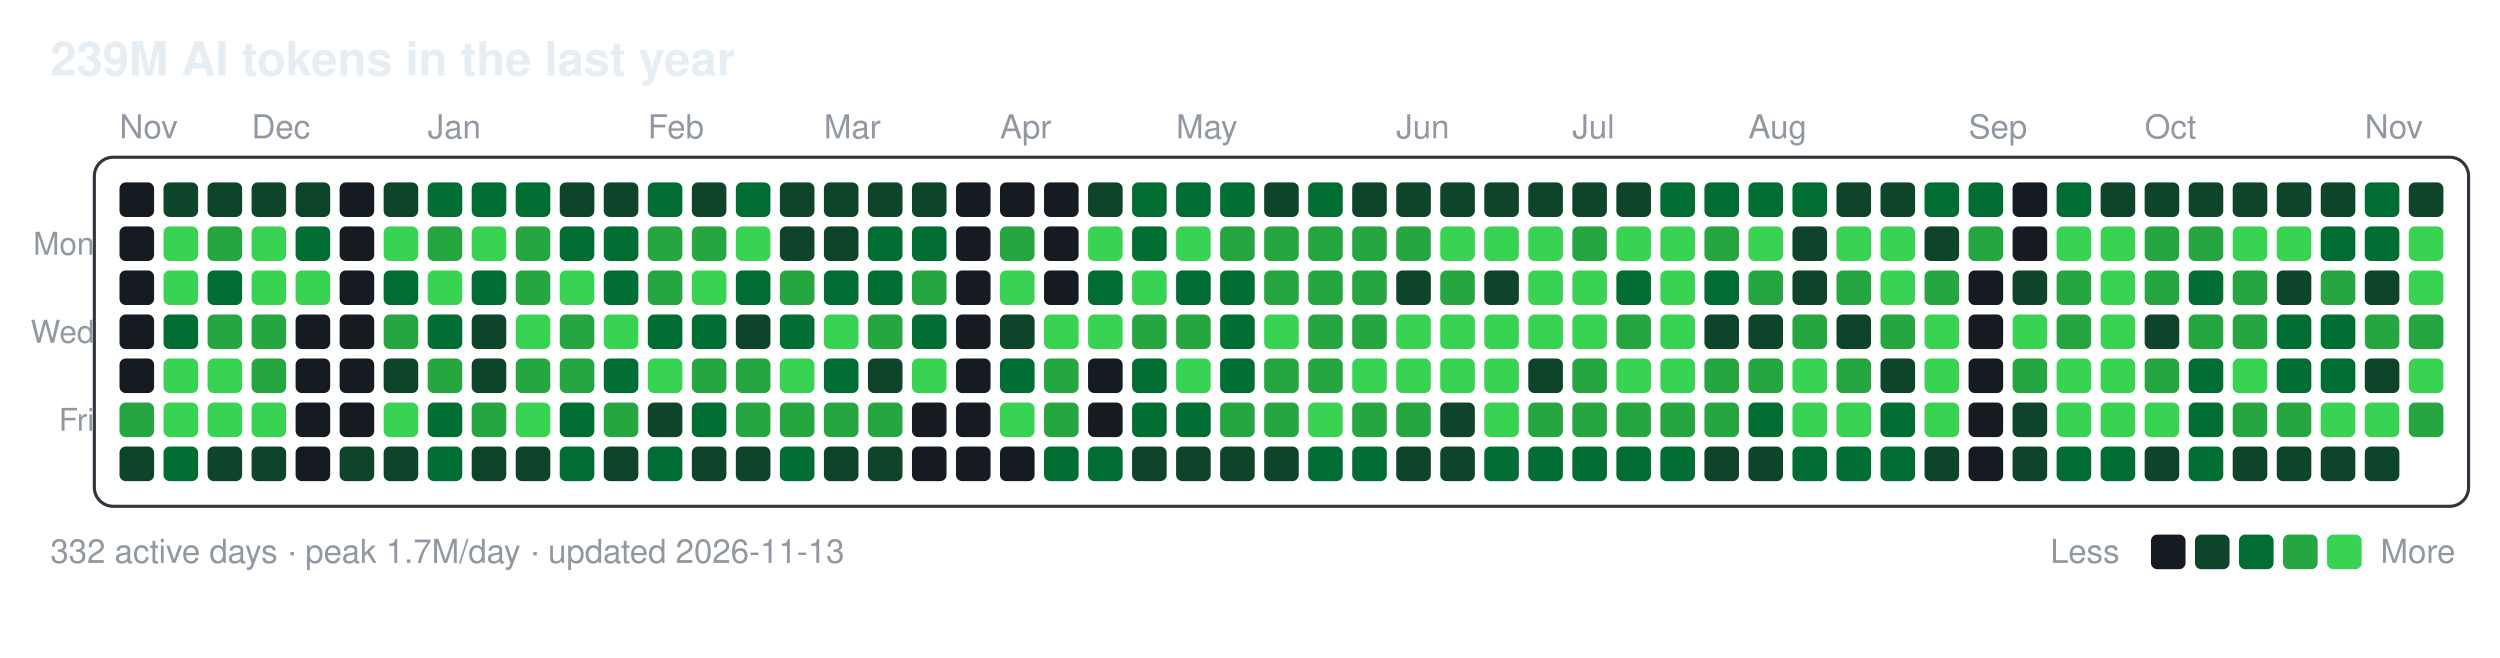
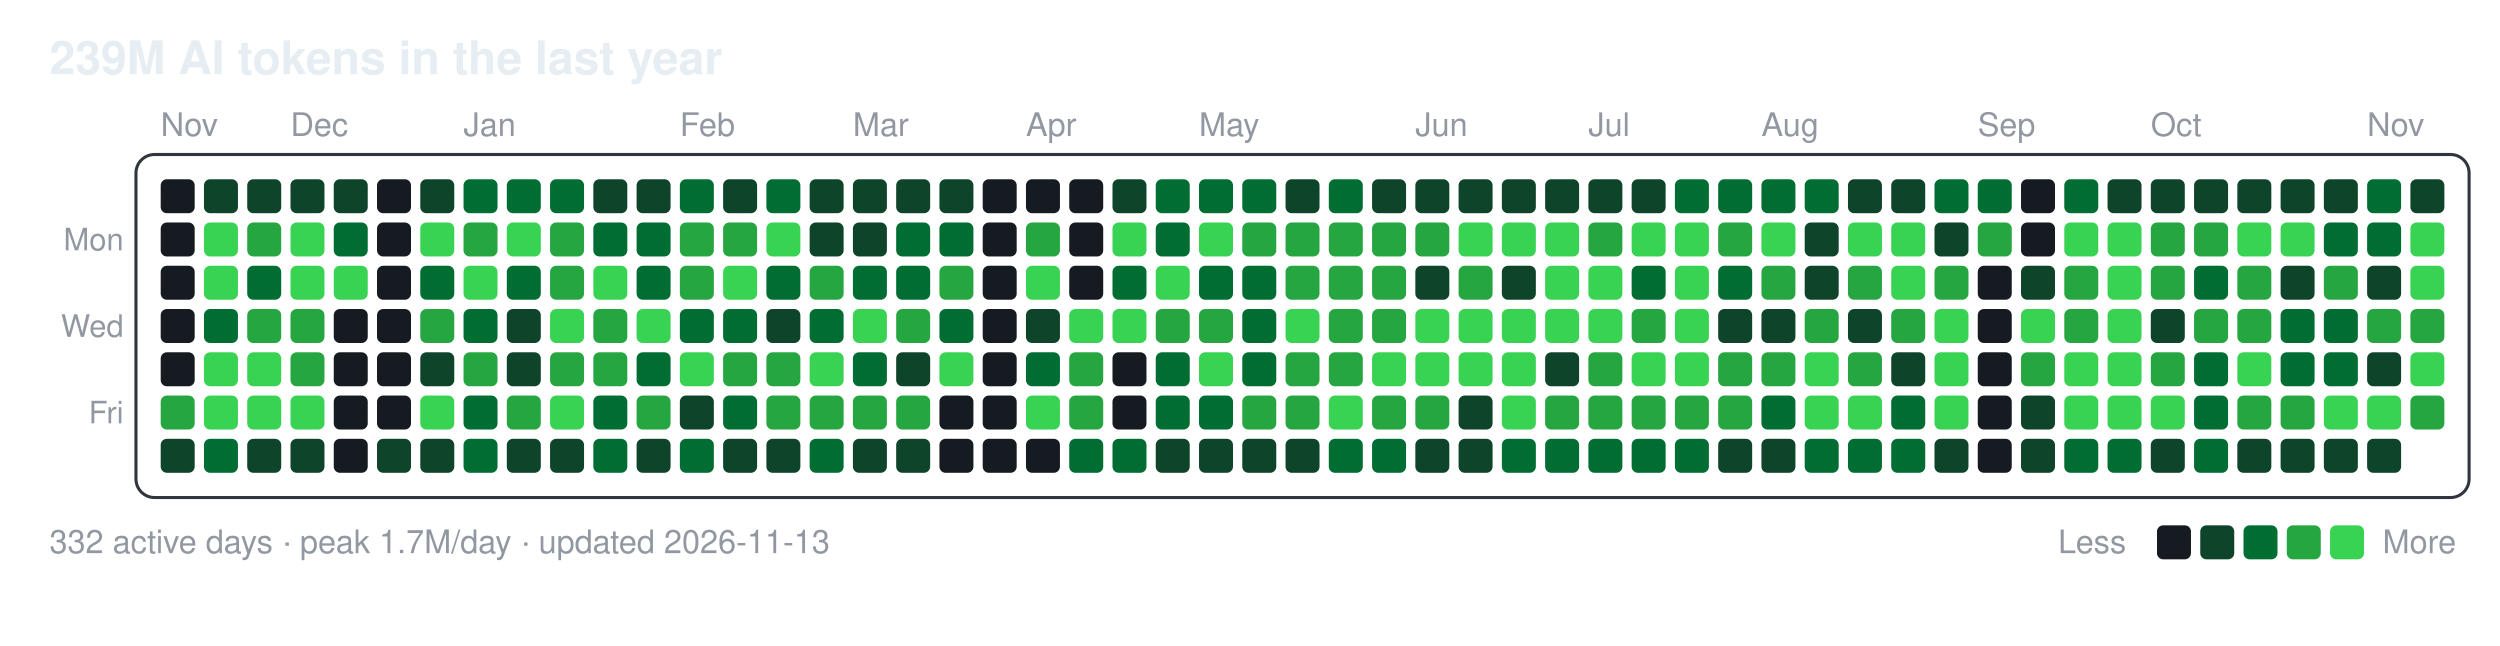
- <svg xmlns="http://www.w3.org/2000/svg" width="795" height="209" viewBox="0 0 795 209" role="img" aria-label="239M AI tokens in the last year">
-   <rect x="30" y="50" width="755" height="111" rx="6" fill="none" stroke="#30363d" />
+ <svg xmlns="http://www.w3.org/2000/svg" width="809" height="209" viewBox="0 0 809 209" role="img" aria-label="239M AI tokens in the last year">
+   <rect x="44" y="50" width="755" height="111" rx="6" fill="none" stroke="#30363d" />
  <text x="16" y="24" font-family="-apple-system,BlinkMacSystemFont,'Segoe UI',Helvetica,Arial,sans-serif" font-size="15" font-weight="600" fill="#e6edf3">239M AI tokens in the last year</text>
-   <text x="38" y="44" font-family="-apple-system,BlinkMacSystemFont,'Segoe UI',Helvetica,Arial,sans-serif" font-size="10.5" fill="#9198a1">Nov</text>
-   <text x="80" y="44" font-family="-apple-system,BlinkMacSystemFont,'Segoe UI',Helvetica,Arial,sans-serif" font-size="10.5" fill="#9198a1">Dec</text>
-   <text x="136" y="44" font-family="-apple-system,BlinkMacSystemFont,'Segoe UI',Helvetica,Arial,sans-serif" font-size="10.5" fill="#9198a1">Jan</text>
-   <text x="206" y="44" font-family="-apple-system,BlinkMacSystemFont,'Segoe UI',Helvetica,Arial,sans-serif" font-size="10.5" fill="#9198a1">Feb</text>
-   <text x="262" y="44" font-family="-apple-system,BlinkMacSystemFont,'Segoe UI',Helvetica,Arial,sans-serif" font-size="10.5" fill="#9198a1">Mar</text>
-   <text x="318" y="44" font-family="-apple-system,BlinkMacSystemFont,'Segoe UI',Helvetica,Arial,sans-serif" font-size="10.5" fill="#9198a1">Apr</text>
-   <text x="374" y="44" font-family="-apple-system,BlinkMacSystemFont,'Segoe UI',Helvetica,Arial,sans-serif" font-size="10.5" fill="#9198a1">May</text>
-   <text x="444" y="44" font-family="-apple-system,BlinkMacSystemFont,'Segoe UI',Helvetica,Arial,sans-serif" font-size="10.5" fill="#9198a1">Jun</text>
-   <text x="500" y="44" font-family="-apple-system,BlinkMacSystemFont,'Segoe UI',Helvetica,Arial,sans-serif" font-size="10.5" fill="#9198a1">Jul</text>
-   <text x="556" y="44" font-family="-apple-system,BlinkMacSystemFont,'Segoe UI',Helvetica,Arial,sans-serif" font-size="10.5" fill="#9198a1">Aug</text>
-   <text x="626" y="44" font-family="-apple-system,BlinkMacSystemFont,'Segoe UI',Helvetica,Arial,sans-serif" font-size="10.5" fill="#9198a1">Sep</text>
-   <text x="682" y="44" font-family="-apple-system,BlinkMacSystemFont,'Segoe UI',Helvetica,Arial,sans-serif" font-size="10.5" fill="#9198a1">Oct</text>
-   <text x="752" y="44" font-family="-apple-system,BlinkMacSystemFont,'Segoe UI',Helvetica,Arial,sans-serif" font-size="10.5" fill="#9198a1">Nov</text>
-   <text x="30" y="81" text-anchor="end" font-family="-apple-system,BlinkMacSystemFont,'Segoe UI',Helvetica,Arial,sans-serif" font-size="10" fill="#9198a1">Mon</text>
-   <text x="30" y="109" text-anchor="end" font-family="-apple-system,BlinkMacSystemFont,'Segoe UI',Helvetica,Arial,sans-serif" font-size="10" fill="#9198a1">Wed</text>
-   <text x="30" y="137" text-anchor="end" font-family="-apple-system,BlinkMacSystemFont,'Segoe UI',Helvetica,Arial,sans-serif" font-size="10" fill="#9198a1">Fri</text>
-   <rect x="38" y="58" width="11" height="11" rx="2" fill="#161b22" />
-   <rect x="38" y="72" width="11" height="11" rx="2" fill="#161b22" />
-   <rect x="38" y="86" width="11" height="11" rx="2" fill="#161b22" />
-   <rect x="38" y="100" width="11" height="11" rx="2" fill="#161b22" />
-   <rect x="38" y="114" width="11" height="11" rx="2" fill="#161b22" />
-   <rect x="38" y="128" width="11" height="11" rx="2" fill="#26a641" />
-   <rect x="38" y="142" width="11" height="11" rx="2" fill="#0e4429" />
-   <rect x="52" y="58" width="11" height="11" rx="2" fill="#0e4429" />
-   <rect x="52" y="72" width="11" height="11" rx="2" fill="#39d353" />
-   <rect x="52" y="86" width="11" height="11" rx="2" fill="#39d353" />
-   <rect x="52" y="100" width="11" height="11" rx="2" fill="#006d32" />
-   <rect x="52" y="114" width="11" height="11" rx="2" fill="#39d353" />
-   <rect x="52" y="128" width="11" height="11" rx="2" fill="#39d353" />
-   <rect x="52" y="142" width="11" height="11" rx="2" fill="#006d32" />
+   <text x="52" y="44" font-family="-apple-system,BlinkMacSystemFont,'Segoe UI',Helvetica,Arial,sans-serif" font-size="10.5" fill="#9198a1">Nov</text>
+   <text x="94" y="44" font-family="-apple-system,BlinkMacSystemFont,'Segoe UI',Helvetica,Arial,sans-serif" font-size="10.5" fill="#9198a1">Dec</text>
+   <text x="150" y="44" font-family="-apple-system,BlinkMacSystemFont,'Segoe UI',Helvetica,Arial,sans-serif" font-size="10.5" fill="#9198a1">Jan</text>
+   <text x="220" y="44" font-family="-apple-system,BlinkMacSystemFont,'Segoe UI',Helvetica,Arial,sans-serif" font-size="10.5" fill="#9198a1">Feb</text>
+   <text x="276" y="44" font-family="-apple-system,BlinkMacSystemFont,'Segoe UI',Helvetica,Arial,sans-serif" font-size="10.5" fill="#9198a1">Mar</text>
+   <text x="332" y="44" font-family="-apple-system,BlinkMacSystemFont,'Segoe UI',Helvetica,Arial,sans-serif" font-size="10.5" fill="#9198a1">Apr</text>
+   <text x="388" y="44" font-family="-apple-system,BlinkMacSystemFont,'Segoe UI',Helvetica,Arial,sans-serif" font-size="10.5" fill="#9198a1">May</text>
+   <text x="458" y="44" font-family="-apple-system,BlinkMacSystemFont,'Segoe UI',Helvetica,Arial,sans-serif" font-size="10.5" fill="#9198a1">Jun</text>
+   <text x="514" y="44" font-family="-apple-system,BlinkMacSystemFont,'Segoe UI',Helvetica,Arial,sans-serif" font-size="10.5" fill="#9198a1">Jul</text>
+   <text x="570" y="44" font-family="-apple-system,BlinkMacSystemFont,'Segoe UI',Helvetica,Arial,sans-serif" font-size="10.5" fill="#9198a1">Aug</text>
+   <text x="640" y="44" font-family="-apple-system,BlinkMacSystemFont,'Segoe UI',Helvetica,Arial,sans-serif" font-size="10.5" fill="#9198a1">Sep</text>
+   <text x="696" y="44" font-family="-apple-system,BlinkMacSystemFont,'Segoe UI',Helvetica,Arial,sans-serif" font-size="10.5" fill="#9198a1">Oct</text>
+   <text x="766" y="44" font-family="-apple-system,BlinkMacSystemFont,'Segoe UI',Helvetica,Arial,sans-serif" font-size="10.5" fill="#9198a1">Nov</text>
+   <text x="40" y="81" text-anchor="end" font-family="-apple-system,BlinkMacSystemFont,'Segoe UI',Helvetica,Arial,sans-serif" font-size="10" fill="#9198a1">Mon</text>
+   <text x="40" y="109" text-anchor="end" font-family="-apple-system,BlinkMacSystemFont,'Segoe UI',Helvetica,Arial,sans-serif" font-size="10" fill="#9198a1">Wed</text>
+   <text x="40" y="137" text-anchor="end" font-family="-apple-system,BlinkMacSystemFont,'Segoe UI',Helvetica,Arial,sans-serif" font-size="10" fill="#9198a1">Fri</text>
+   <rect x="52" y="58" width="11" height="11" rx="2" fill="#161b22" />
+   <rect x="52" y="72" width="11" height="11" rx="2" fill="#161b22" />
+   <rect x="52" y="86" width="11" height="11" rx="2" fill="#161b22" />
+   <rect x="52" y="100" width="11" height="11" rx="2" fill="#161b22" />
+   <rect x="52" y="114" width="11" height="11" rx="2" fill="#161b22" />
+   <rect x="52" y="128" width="11" height="11" rx="2" fill="#26a641" />
+   <rect x="52" y="142" width="11" height="11" rx="2" fill="#0e4429" />
  <rect x="66" y="58" width="11" height="11" rx="2" fill="#0e4429" />
-   <rect x="66" y="72" width="11" height="11" rx="2" fill="#26a641" />
-   <rect x="66" y="86" width="11" height="11" rx="2" fill="#006d32" />
-   <rect x="66" y="100" width="11" height="11" rx="2" fill="#26a641" />
+   <rect x="66" y="72" width="11" height="11" rx="2" fill="#39d353" />
+   <rect x="66" y="86" width="11" height="11" rx="2" fill="#39d353" />
+   <rect x="66" y="100" width="11" height="11" rx="2" fill="#006d32" />
  <rect x="66" y="114" width="11" height="11" rx="2" fill="#39d353" />
  <rect x="66" y="128" width="11" height="11" rx="2" fill="#39d353" />
-   <rect x="66" y="142" width="11" height="11" rx="2" fill="#0e4429" />
+   <rect x="66" y="142" width="11" height="11" rx="2" fill="#006d32" />
  <rect x="80" y="58" width="11" height="11" rx="2" fill="#0e4429" />
-   <rect x="80" y="72" width="11" height="11" rx="2" fill="#39d353" />
-   <rect x="80" y="86" width="11" height="11" rx="2" fill="#39d353" />
+   <rect x="80" y="72" width="11" height="11" rx="2" fill="#26a641" />
+   <rect x="80" y="86" width="11" height="11" rx="2" fill="#006d32" />
  <rect x="80" y="100" width="11" height="11" rx="2" fill="#26a641" />
-   <rect x="80" y="114" width="11" height="11" rx="2" fill="#26a641" />
+   <rect x="80" y="114" width="11" height="11" rx="2" fill="#39d353" />
  <rect x="80" y="128" width="11" height="11" rx="2" fill="#39d353" />
  <rect x="80" y="142" width="11" height="11" rx="2" fill="#0e4429" />
  <rect x="94" y="58" width="11" height="11" rx="2" fill="#0e4429" />
-   <rect x="94" y="72" width="11" height="11" rx="2" fill="#006d32" />
+   <rect x="94" y="72" width="11" height="11" rx="2" fill="#39d353" />
  <rect x="94" y="86" width="11" height="11" rx="2" fill="#39d353" />
-   <rect x="94" y="100" width="11" height="11" rx="2" fill="#161b22" />
-   <rect x="94" y="114" width="11" height="11" rx="2" fill="#161b22" />
-   <rect x="94" y="128" width="11" height="11" rx="2" fill="#161b22" />
-   <rect x="94" y="142" width="11" height="11" rx="2" fill="#161b22" />
-   <rect x="108" y="58" width="11" height="11" rx="2" fill="#161b22" />
-   <rect x="108" y="72" width="11" height="11" rx="2" fill="#161b22" />
-   <rect x="108" y="86" width="11" height="11" rx="2" fill="#161b22" />
+   <rect x="94" y="100" width="11" height="11" rx="2" fill="#26a641" />
+   <rect x="94" y="114" width="11" height="11" rx="2" fill="#26a641" />
+   <rect x="94" y="128" width="11" height="11" rx="2" fill="#39d353" />
+   <rect x="94" y="142" width="11" height="11" rx="2" fill="#0e4429" />
+   <rect x="108" y="58" width="11" height="11" rx="2" fill="#0e4429" />
+   <rect x="108" y="72" width="11" height="11" rx="2" fill="#006d32" />
+   <rect x="108" y="86" width="11" height="11" rx="2" fill="#39d353" />
  <rect x="108" y="100" width="11" height="11" rx="2" fill="#161b22" />
  <rect x="108" y="114" width="11" height="11" rx="2" fill="#161b22" />
  <rect x="108" y="128" width="11" height="11" rx="2" fill="#161b22" />
-   <rect x="108" y="142" width="11" height="11" rx="2" fill="#0e4429" />
-   <rect x="122" y="58" width="11" height="11" rx="2" fill="#0e4429" />
-   <rect x="122" y="72" width="11" height="11" rx="2" fill="#39d353" />
-   <rect x="122" y="86" width="11" height="11" rx="2" fill="#006d32" />
-   <rect x="122" y="100" width="11" height="11" rx="2" fill="#26a641" />
-   <rect x="122" y="114" width="11" height="11" rx="2" fill="#0e4429" />
-   <rect x="122" y="128" width="11" height="11" rx="2" fill="#39d353" />
+   <rect x="108" y="142" width="11" height="11" rx="2" fill="#161b22" />
+   <rect x="122" y="58" width="11" height="11" rx="2" fill="#161b22" />
+   <rect x="122" y="72" width="11" height="11" rx="2" fill="#161b22" />
+   <rect x="122" y="86" width="11" height="11" rx="2" fill="#161b22" />
+   <rect x="122" y="100" width="11" height="11" rx="2" fill="#161b22" />
+   <rect x="122" y="114" width="11" height="11" rx="2" fill="#161b22" />
+   <rect x="122" y="128" width="11" height="11" rx="2" fill="#161b22" />
  <rect x="122" y="142" width="11" height="11" rx="2" fill="#0e4429" />
-   <rect x="136" y="58" width="11" height="11" rx="2" fill="#006d32" />
-   <rect x="136" y="72" width="11" height="11" rx="2" fill="#26a641" />
-   <rect x="136" y="86" width="11" height="11" rx="2" fill="#39d353" />
-   <rect x="136" y="100" width="11" height="11" rx="2" fill="#006d32" />
-   <rect x="136" y="114" width="11" height="11" rx="2" fill="#26a641" />
-   <rect x="136" y="128" width="11" height="11" rx="2" fill="#006d32" />
-   <rect x="136" y="142" width="11" height="11" rx="2" fill="#006d32" />
+   <rect x="136" y="58" width="11" height="11" rx="2" fill="#0e4429" />
+   <rect x="136" y="72" width="11" height="11" rx="2" fill="#39d353" />
+   <rect x="136" y="86" width="11" height="11" rx="2" fill="#006d32" />
+   <rect x="136" y="100" width="11" height="11" rx="2" fill="#26a641" />
+   <rect x="136" y="114" width="11" height="11" rx="2" fill="#0e4429" />
+   <rect x="136" y="128" width="11" height="11" rx="2" fill="#39d353" />
+   <rect x="136" y="142" width="11" height="11" rx="2" fill="#0e4429" />
  <rect x="150" y="58" width="11" height="11" rx="2" fill="#006d32" />
-   <rect x="150" y="72" width="11" height="11" rx="2" fill="#39d353" />
-   <rect x="150" y="86" width="11" height="11" rx="2" fill="#006d32" />
-   <rect x="150" y="100" width="11" height="11" rx="2" fill="#0e4429" />
-   <rect x="150" y="114" width="11" height="11" rx="2" fill="#0e4429" />
-   <rect x="150" y="128" width="11" height="11" rx="2" fill="#26a641" />
-   <rect x="150" y="142" width="11" height="11" rx="2" fill="#0e4429" />
+   <rect x="150" y="72" width="11" height="11" rx="2" fill="#26a641" />
+   <rect x="150" y="86" width="11" height="11" rx="2" fill="#39d353" />
+   <rect x="150" y="100" width="11" height="11" rx="2" fill="#006d32" />
+   <rect x="150" y="114" width="11" height="11" rx="2" fill="#26a641" />
+   <rect x="150" y="128" width="11" height="11" rx="2" fill="#006d32" />
+   <rect x="150" y="142" width="11" height="11" rx="2" fill="#006d32" />
  <rect x="164" y="58" width="11" height="11" rx="2" fill="#006d32" />
-   <rect x="164" y="72" width="11" height="11" rx="2" fill="#26a641" />
-   <rect x="164" y="86" width="11" height="11" rx="2" fill="#26a641" />
-   <rect x="164" y="100" width="11" height="11" rx="2" fill="#39d353" />
-   <rect x="164" y="114" width="11" height="11" rx="2" fill="#26a641" />
-   <rect x="164" y="128" width="11" height="11" rx="2" fill="#39d353" />
+   <rect x="164" y="72" width="11" height="11" rx="2" fill="#39d353" />
+   <rect x="164" y="86" width="11" height="11" rx="2" fill="#006d32" />
+   <rect x="164" y="100" width="11" height="11" rx="2" fill="#0e4429" />
+   <rect x="164" y="114" width="11" height="11" rx="2" fill="#0e4429" />
+   <rect x="164" y="128" width="11" height="11" rx="2" fill="#26a641" />
  <rect x="164" y="142" width="11" height="11" rx="2" fill="#0e4429" />
-   <rect x="178" y="58" width="11" height="11" rx="2" fill="#0e4429" />
-   <rect x="178" y="72" width="11" height="11" rx="2" fill="#006d32" />
-   <rect x="178" y="86" width="11" height="11" rx="2" fill="#39d353" />
-   <rect x="178" y="100" width="11" height="11" rx="2" fill="#26a641" />
+   <rect x="178" y="58" width="11" height="11" rx="2" fill="#006d32" />
+   <rect x="178" y="72" width="11" height="11" rx="2" fill="#26a641" />
+   <rect x="178" y="86" width="11" height="11" rx="2" fill="#26a641" />
+   <rect x="178" y="100" width="11" height="11" rx="2" fill="#39d353" />
  <rect x="178" y="114" width="11" height="11" rx="2" fill="#26a641" />
-   <rect x="178" y="128" width="11" height="11" rx="2" fill="#006d32" />
-   <rect x="178" y="142" width="11" height="11" rx="2" fill="#006d32" />
+   <rect x="178" y="128" width="11" height="11" rx="2" fill="#39d353" />
+   <rect x="178" y="142" width="11" height="11" rx="2" fill="#0e4429" />
  <rect x="192" y="58" width="11" height="11" rx="2" fill="#0e4429" />
  <rect x="192" y="72" width="11" height="11" rx="2" fill="#006d32" />
-   <rect x="192" y="86" width="11" height="11" rx="2" fill="#006d32" />
-   <rect x="192" y="100" width="11" height="11" rx="2" fill="#39d353" />
-   <rect x="192" y="114" width="11" height="11" rx="2" fill="#006d32" />
-   <rect x="192" y="128" width="11" height="11" rx="2" fill="#26a641" />
-   <rect x="192" y="142" width="11" height="11" rx="2" fill="#0e4429" />
-   <rect x="206" y="58" width="11" height="11" rx="2" fill="#006d32" />
-   <rect x="206" y="72" width="11" height="11" rx="2" fill="#26a641" />
-   <rect x="206" y="86" width="11" height="11" rx="2" fill="#26a641" />
-   <rect x="206" y="100" width="11" height="11" rx="2" fill="#006d32" />
-   <rect x="206" y="114" width="11" height="11" rx="2" fill="#39d353" />
-   <rect x="206" y="128" width="11" height="11" rx="2" fill="#0e4429" />
-   <rect x="206" y="142" width="11" height="11" rx="2" fill="#006d32" />
-   <rect x="220" y="58" width="11" height="11" rx="2" fill="#0e4429" />
+   <rect x="192" y="86" width="11" height="11" rx="2" fill="#39d353" />
+   <rect x="192" y="100" width="11" height="11" rx="2" fill="#26a641" />
+   <rect x="192" y="114" width="11" height="11" rx="2" fill="#26a641" />
+   <rect x="192" y="128" width="11" height="11" rx="2" fill="#006d32" />
+   <rect x="192" y="142" width="11" height="11" rx="2" fill="#006d32" />
+   <rect x="206" y="58" width="11" height="11" rx="2" fill="#0e4429" />
+   <rect x="206" y="72" width="11" height="11" rx="2" fill="#006d32" />
+   <rect x="206" y="86" width="11" height="11" rx="2" fill="#006d32" />
+   <rect x="206" y="100" width="11" height="11" rx="2" fill="#39d353" />
+   <rect x="206" y="114" width="11" height="11" rx="2" fill="#006d32" />
+   <rect x="206" y="128" width="11" height="11" rx="2" fill="#26a641" />
+   <rect x="206" y="142" width="11" height="11" rx="2" fill="#0e4429" />
+   <rect x="220" y="58" width="11" height="11" rx="2" fill="#006d32" />
  <rect x="220" y="72" width="11" height="11" rx="2" fill="#26a641" />
-   <rect x="220" y="86" width="11" height="11" rx="2" fill="#39d353" />
+   <rect x="220" y="86" width="11" height="11" rx="2" fill="#26a641" />
  <rect x="220" y="100" width="11" height="11" rx="2" fill="#006d32" />
-   <rect x="220" y="114" width="11" height="11" rx="2" fill="#26a641" />
-   <rect x="220" y="128" width="11" height="11" rx="2" fill="#006d32" />
-   <rect x="220" y="142" width="11" height="11" rx="2" fill="#0e4429" />
-   <rect x="234" y="58" width="11" height="11" rx="2" fill="#006d32" />
-   <rect x="234" y="72" width="11" height="11" rx="2" fill="#39d353" />
-   <rect x="234" y="86" width="11" height="11" rx="2" fill="#006d32" />
-   <rect x="234" y="100" width="11" height="11" rx="2" fill="#0e4429" />
+   <rect x="220" y="114" width="11" height="11" rx="2" fill="#39d353" />
+   <rect x="220" y="128" width="11" height="11" rx="2" fill="#0e4429" />
+   <rect x="220" y="142" width="11" height="11" rx="2" fill="#006d32" />
+   <rect x="234" y="58" width="11" height="11" rx="2" fill="#0e4429" />
+   <rect x="234" y="72" width="11" height="11" rx="2" fill="#26a641" />
+   <rect x="234" y="86" width="11" height="11" rx="2" fill="#39d353" />
+   <rect x="234" y="100" width="11" height="11" rx="2" fill="#006d32" />
  <rect x="234" y="114" width="11" height="11" rx="2" fill="#26a641" />
-   <rect x="234" y="128" width="11" height="11" rx="2" fill="#26a641" />
+   <rect x="234" y="128" width="11" height="11" rx="2" fill="#006d32" />
  <rect x="234" y="142" width="11" height="11" rx="2" fill="#0e4429" />
-   <rect x="248" y="58" width="11" height="11" rx="2" fill="#0e4429" />
-   <rect x="248" y="72" width="11" height="11" rx="2" fill="#0e4429" />
-   <rect x="248" y="86" width="11" height="11" rx="2" fill="#26a641" />
-   <rect x="248" y="100" width="11" height="11" rx="2" fill="#006d32" />
-   <rect x="248" y="114" width="11" height="11" rx="2" fill="#39d353" />
+   <rect x="248" y="58" width="11" height="11" rx="2" fill="#006d32" />
+   <rect x="248" y="72" width="11" height="11" rx="2" fill="#39d353" />
+   <rect x="248" y="86" width="11" height="11" rx="2" fill="#006d32" />
+   <rect x="248" y="100" width="11" height="11" rx="2" fill="#0e4429" />
+   <rect x="248" y="114" width="11" height="11" rx="2" fill="#26a641" />
  <rect x="248" y="128" width="11" height="11" rx="2" fill="#26a641" />
-   <rect x="248" y="142" width="11" height="11" rx="2" fill="#006d32" />
+   <rect x="248" y="142" width="11" height="11" rx="2" fill="#0e4429" />
  <rect x="262" y="58" width="11" height="11" rx="2" fill="#0e4429" />
  <rect x="262" y="72" width="11" height="11" rx="2" fill="#0e4429" />
-   <rect x="262" y="86" width="11" height="11" rx="2" fill="#006d32" />
-   <rect x="262" y="100" width="11" height="11" rx="2" fill="#39d353" />
-   <rect x="262" y="114" width="11" height="11" rx="2" fill="#006d32" />
+   <rect x="262" y="86" width="11" height="11" rx="2" fill="#26a641" />
+   <rect x="262" y="100" width="11" height="11" rx="2" fill="#006d32" />
+   <rect x="262" y="114" width="11" height="11" rx="2" fill="#39d353" />
  <rect x="262" y="128" width="11" height="11" rx="2" fill="#26a641" />
-   <rect x="262" y="142" width="11" height="11" rx="2" fill="#0e4429" />
+   <rect x="262" y="142" width="11" height="11" rx="2" fill="#006d32" />
  <rect x="276" y="58" width="11" height="11" rx="2" fill="#0e4429" />
-   <rect x="276" y="72" width="11" height="11" rx="2" fill="#006d32" />
+   <rect x="276" y="72" width="11" height="11" rx="2" fill="#0e4429" />
  <rect x="276" y="86" width="11" height="11" rx="2" fill="#006d32" />
-   <rect x="276" y="100" width="11" height="11" rx="2" fill="#26a641" />
-   <rect x="276" y="114" width="11" height="11" rx="2" fill="#0e4429" />
+   <rect x="276" y="100" width="11" height="11" rx="2" fill="#39d353" />
+   <rect x="276" y="114" width="11" height="11" rx="2" fill="#006d32" />
  <rect x="276" y="128" width="11" height="11" rx="2" fill="#26a641" />
  <rect x="276" y="142" width="11" height="11" rx="2" fill="#0e4429" />
  <rect x="290" y="58" width="11" height="11" rx="2" fill="#0e4429" />
  <rect x="290" y="72" width="11" height="11" rx="2" fill="#006d32" />
-   <rect x="290" y="86" width="11" height="11" rx="2" fill="#26a641" />
-   <rect x="290" y="100" width="11" height="11" rx="2" fill="#006d32" />
-   <rect x="290" y="114" width="11" height="11" rx="2" fill="#39d353" />
-   <rect x="290" y="128" width="11" height="11" rx="2" fill="#161b22" />
-   <rect x="290" y="142" width="11" height="11" rx="2" fill="#161b22" />
-   <rect x="304" y="58" width="11" height="11" rx="2" fill="#161b22" />
-   <rect x="304" y="72" width="11" height="11" rx="2" fill="#161b22" />
-   <rect x="304" y="86" width="11" height="11" rx="2" fill="#161b22" />
-   <rect x="304" y="100" width="11" height="11" rx="2" fill="#161b22" />
-   <rect x="304" y="114" width="11" height="11" rx="2" fill="#161b22" />
+   <rect x="290" y="86" width="11" height="11" rx="2" fill="#006d32" />
+   <rect x="290" y="100" width="11" height="11" rx="2" fill="#26a641" />
+   <rect x="290" y="114" width="11" height="11" rx="2" fill="#0e4429" />
+   <rect x="290" y="128" width="11" height="11" rx="2" fill="#26a641" />
+   <rect x="290" y="142" width="11" height="11" rx="2" fill="#0e4429" />
+   <rect x="304" y="58" width="11" height="11" rx="2" fill="#0e4429" />
+   <rect x="304" y="72" width="11" height="11" rx="2" fill="#006d32" />
+   <rect x="304" y="86" width="11" height="11" rx="2" fill="#26a641" />
+   <rect x="304" y="100" width="11" height="11" rx="2" fill="#006d32" />
+   <rect x="304" y="114" width="11" height="11" rx="2" fill="#39d353" />
  <rect x="304" y="128" width="11" height="11" rx="2" fill="#161b22" />
  <rect x="304" y="142" width="11" height="11" rx="2" fill="#161b22" />
  <rect x="318" y="58" width="11" height="11" rx="2" fill="#161b22" />
-   <rect x="318" y="72" width="11" height="11" rx="2" fill="#26a641" />
-   <rect x="318" y="86" width="11" height="11" rx="2" fill="#39d353" />
-   <rect x="318" y="100" width="11" height="11" rx="2" fill="#0e4429" />
-   <rect x="318" y="114" width="11" height="11" rx="2" fill="#006d32" />
-   <rect x="318" y="128" width="11" height="11" rx="2" fill="#39d353" />
+   <rect x="318" y="72" width="11" height="11" rx="2" fill="#161b22" />
+   <rect x="318" y="86" width="11" height="11" rx="2" fill="#161b22" />
+   <rect x="318" y="100" width="11" height="11" rx="2" fill="#161b22" />
+   <rect x="318" y="114" width="11" height="11" rx="2" fill="#161b22" />
+   <rect x="318" y="128" width="11" height="11" rx="2" fill="#161b22" />
  <rect x="318" y="142" width="11" height="11" rx="2" fill="#161b22" />
  <rect x="332" y="58" width="11" height="11" rx="2" fill="#161b22" />
-   <rect x="332" y="72" width="11" height="11" rx="2" fill="#161b22" />
-   <rect x="332" y="86" width="11" height="11" rx="2" fill="#161b22" />
-   <rect x="332" y="100" width="11" height="11" rx="2" fill="#39d353" />
-   <rect x="332" y="114" width="11" height="11" rx="2" fill="#26a641" />
-   <rect x="332" y="128" width="11" height="11" rx="2" fill="#26a641" />
-   <rect x="332" y="142" width="11" height="11" rx="2" fill="#006d32" />
-   <rect x="346" y="58" width="11" height="11" rx="2" fill="#0e4429" />
-   <rect x="346" y="72" width="11" height="11" rx="2" fill="#39d353" />
-   <rect x="346" y="86" width="11" height="11" rx="2" fill="#006d32" />
+   <rect x="332" y="72" width="11" height="11" rx="2" fill="#26a641" />
+   <rect x="332" y="86" width="11" height="11" rx="2" fill="#39d353" />
+   <rect x="332" y="100" width="11" height="11" rx="2" fill="#0e4429" />
+   <rect x="332" y="114" width="11" height="11" rx="2" fill="#006d32" />
+   <rect x="332" y="128" width="11" height="11" rx="2" fill="#39d353" />
+   <rect x="332" y="142" width="11" height="11" rx="2" fill="#161b22" />
+   <rect x="346" y="58" width="11" height="11" rx="2" fill="#161b22" />
+   <rect x="346" y="72" width="11" height="11" rx="2" fill="#161b22" />
+   <rect x="346" y="86" width="11" height="11" rx="2" fill="#161b22" />
  <rect x="346" y="100" width="11" height="11" rx="2" fill="#39d353" />
-   <rect x="346" y="114" width="11" height="11" rx="2" fill="#161b22" />
-   <rect x="346" y="128" width="11" height="11" rx="2" fill="#161b22" />
+   <rect x="346" y="114" width="11" height="11" rx="2" fill="#26a641" />
+   <rect x="346" y="128" width="11" height="11" rx="2" fill="#26a641" />
  <rect x="346" y="142" width="11" height="11" rx="2" fill="#006d32" />
-   <rect x="360" y="58" width="11" height="11" rx="2" fill="#006d32" />
-   <rect x="360" y="72" width="11" height="11" rx="2" fill="#006d32" />
-   <rect x="360" y="86" width="11" height="11" rx="2" fill="#39d353" />
-   <rect x="360" y="100" width="11" height="11" rx="2" fill="#26a641" />
-   <rect x="360" y="114" width="11" height="11" rx="2" fill="#006d32" />
-   <rect x="360" y="128" width="11" height="11" rx="2" fill="#006d32" />
-   <rect x="360" y="142" width="11" height="11" rx="2" fill="#0e4429" />
+   <rect x="360" y="58" width="11" height="11" rx="2" fill="#0e4429" />
+   <rect x="360" y="72" width="11" height="11" rx="2" fill="#39d353" />
+   <rect x="360" y="86" width="11" height="11" rx="2" fill="#006d32" />
+   <rect x="360" y="100" width="11" height="11" rx="2" fill="#39d353" />
+   <rect x="360" y="114" width="11" height="11" rx="2" fill="#161b22" />
+   <rect x="360" y="128" width="11" height="11" rx="2" fill="#161b22" />
+   <rect x="360" y="142" width="11" height="11" rx="2" fill="#006d32" />
  <rect x="374" y="58" width="11" height="11" rx="2" fill="#006d32" />
-   <rect x="374" y="72" width="11" height="11" rx="2" fill="#39d353" />
-   <rect x="374" y="86" width="11" height="11" rx="2" fill="#006d32" />
+   <rect x="374" y="72" width="11" height="11" rx="2" fill="#006d32" />
+   <rect x="374" y="86" width="11" height="11" rx="2" fill="#39d353" />
  <rect x="374" y="100" width="11" height="11" rx="2" fill="#26a641" />
-   <rect x="374" y="114" width="11" height="11" rx="2" fill="#39d353" />
+   <rect x="374" y="114" width="11" height="11" rx="2" fill="#006d32" />
  <rect x="374" y="128" width="11" height="11" rx="2" fill="#006d32" />
  <rect x="374" y="142" width="11" height="11" rx="2" fill="#0e4429" />
  <rect x="388" y="58" width="11" height="11" rx="2" fill="#006d32" />
-   <rect x="388" y="72" width="11" height="11" rx="2" fill="#26a641" />
+   <rect x="388" y="72" width="11" height="11" rx="2" fill="#39d353" />
  <rect x="388" y="86" width="11" height="11" rx="2" fill="#006d32" />
-   <rect x="388" y="100" width="11" height="11" rx="2" fill="#006d32" />
-   <rect x="388" y="114" width="11" height="11" rx="2" fill="#006d32" />
-   <rect x="388" y="128" width="11" height="11" rx="2" fill="#26a641" />
+   <rect x="388" y="100" width="11" height="11" rx="2" fill="#26a641" />
+   <rect x="388" y="114" width="11" height="11" rx="2" fill="#39d353" />
+   <rect x="388" y="128" width="11" height="11" rx="2" fill="#006d32" />
  <rect x="388" y="142" width="11" height="11" rx="2" fill="#0e4429" />
-   <rect x="402" y="58" width="11" height="11" rx="2" fill="#0e4429" />
+   <rect x="402" y="58" width="11" height="11" rx="2" fill="#006d32" />
  <rect x="402" y="72" width="11" height="11" rx="2" fill="#26a641" />
-   <rect x="402" y="86" width="11" height="11" rx="2" fill="#26a641" />
-   <rect x="402" y="100" width="11" height="11" rx="2" fill="#39d353" />
-   <rect x="402" y="114" width="11" height="11" rx="2" fill="#26a641" />
+   <rect x="402" y="86" width="11" height="11" rx="2" fill="#006d32" />
+   <rect x="402" y="100" width="11" height="11" rx="2" fill="#006d32" />
+   <rect x="402" y="114" width="11" height="11" rx="2" fill="#006d32" />
  <rect x="402" y="128" width="11" height="11" rx="2" fill="#26a641" />
  <rect x="402" y="142" width="11" height="11" rx="2" fill="#0e4429" />
-   <rect x="416" y="58" width="11" height="11" rx="2" fill="#006d32" />
+   <rect x="416" y="58" width="11" height="11" rx="2" fill="#0e4429" />
  <rect x="416" y="72" width="11" height="11" rx="2" fill="#26a641" />
  <rect x="416" y="86" width="11" height="11" rx="2" fill="#26a641" />
-   <rect x="416" y="100" width="11" height="11" rx="2" fill="#26a641" />
+   <rect x="416" y="100" width="11" height="11" rx="2" fill="#39d353" />
  <rect x="416" y="114" width="11" height="11" rx="2" fill="#26a641" />
-   <rect x="416" y="128" width="11" height="11" rx="2" fill="#39d353" />
-   <rect x="416" y="142" width="11" height="11" rx="2" fill="#006d32" />
-   <rect x="430" y="58" width="11" height="11" rx="2" fill="#0e4429" />
+   <rect x="416" y="128" width="11" height="11" rx="2" fill="#26a641" />
+   <rect x="416" y="142" width="11" height="11" rx="2" fill="#0e4429" />
+   <rect x="430" y="58" width="11" height="11" rx="2" fill="#006d32" />
  <rect x="430" y="72" width="11" height="11" rx="2" fill="#26a641" />
  <rect x="430" y="86" width="11" height="11" rx="2" fill="#26a641" />
  <rect x="430" y="100" width="11" height="11" rx="2" fill="#26a641" />
-   <rect x="430" y="114" width="11" height="11" rx="2" fill="#39d353" />
-   <rect x="430" y="128" width="11" height="11" rx="2" fill="#26a641" />
+   <rect x="430" y="114" width="11" height="11" rx="2" fill="#26a641" />
+   <rect x="430" y="128" width="11" height="11" rx="2" fill="#39d353" />
  <rect x="430" y="142" width="11" height="11" rx="2" fill="#006d32" />
  <rect x="444" y="58" width="11" height="11" rx="2" fill="#0e4429" />
  <rect x="444" y="72" width="11" height="11" rx="2" fill="#26a641" />
-   <rect x="444" y="86" width="11" height="11" rx="2" fill="#0e4429" />
-   <rect x="444" y="100" width="11" height="11" rx="2" fill="#39d353" />
+   <rect x="444" y="86" width="11" height="11" rx="2" fill="#26a641" />
+   <rect x="444" y="100" width="11" height="11" rx="2" fill="#26a641" />
  <rect x="444" y="114" width="11" height="11" rx="2" fill="#39d353" />
  <rect x="444" y="128" width="11" height="11" rx="2" fill="#26a641" />
-   <rect x="444" y="142" width="11" height="11" rx="2" fill="#0e4429" />
+   <rect x="444" y="142" width="11" height="11" rx="2" fill="#006d32" />
  <rect x="458" y="58" width="11" height="11" rx="2" fill="#0e4429" />
-   <rect x="458" y="72" width="11" height="11" rx="2" fill="#39d353" />
-   <rect x="458" y="86" width="11" height="11" rx="2" fill="#26a641" />
+   <rect x="458" y="72" width="11" height="11" rx="2" fill="#26a641" />
+   <rect x="458" y="86" width="11" height="11" rx="2" fill="#0e4429" />
  <rect x="458" y="100" width="11" height="11" rx="2" fill="#39d353" />
  <rect x="458" y="114" width="11" height="11" rx="2" fill="#39d353" />
-   <rect x="458" y="128" width="11" height="11" rx="2" fill="#0e4429" />
+   <rect x="458" y="128" width="11" height="11" rx="2" fill="#26a641" />
  <rect x="458" y="142" width="11" height="11" rx="2" fill="#0e4429" />
  <rect x="472" y="58" width="11" height="11" rx="2" fill="#0e4429" />
  <rect x="472" y="72" width="11" height="11" rx="2" fill="#39d353" />
-   <rect x="472" y="86" width="11" height="11" rx="2" fill="#0e4429" />
+   <rect x="472" y="86" width="11" height="11" rx="2" fill="#26a641" />
  <rect x="472" y="100" width="11" height="11" rx="2" fill="#39d353" />
  <rect x="472" y="114" width="11" height="11" rx="2" fill="#39d353" />
-   <rect x="472" y="128" width="11" height="11" rx="2" fill="#39d353" />
-   <rect x="472" y="142" width="11" height="11" rx="2" fill="#006d32" />
+   <rect x="472" y="128" width="11" height="11" rx="2" fill="#0e4429" />
+   <rect x="472" y="142" width="11" height="11" rx="2" fill="#0e4429" />
  <rect x="486" y="58" width="11" height="11" rx="2" fill="#0e4429" />
  <rect x="486" y="72" width="11" height="11" rx="2" fill="#39d353" />
-   <rect x="486" y="86" width="11" height="11" rx="2" fill="#39d353" />
+   <rect x="486" y="86" width="11" height="11" rx="2" fill="#0e4429" />
  <rect x="486" y="100" width="11" height="11" rx="2" fill="#39d353" />
-   <rect x="486" y="114" width="11" height="11" rx="2" fill="#0e4429" />
-   <rect x="486" y="128" width="11" height="11" rx="2" fill="#26a641" />
+   <rect x="486" y="114" width="11" height="11" rx="2" fill="#39d353" />
+   <rect x="486" y="128" width="11" height="11" rx="2" fill="#39d353" />
  <rect x="486" y="142" width="11" height="11" rx="2" fill="#006d32" />
  <rect x="500" y="58" width="11" height="11" rx="2" fill="#0e4429" />
-   <rect x="500" y="72" width="11" height="11" rx="2" fill="#26a641" />
+   <rect x="500" y="72" width="11" height="11" rx="2" fill="#39d353" />
  <rect x="500" y="86" width="11" height="11" rx="2" fill="#39d353" />
  <rect x="500" y="100" width="11" height="11" rx="2" fill="#39d353" />
-   <rect x="500" y="114" width="11" height="11" rx="2" fill="#26a641" />
+   <rect x="500" y="114" width="11" height="11" rx="2" fill="#0e4429" />
  <rect x="500" y="128" width="11" height="11" rx="2" fill="#26a641" />
  <rect x="500" y="142" width="11" height="11" rx="2" fill="#006d32" />
  <rect x="514" y="58" width="11" height="11" rx="2" fill="#0e4429" />
-   <rect x="514" y="72" width="11" height="11" rx="2" fill="#39d353" />
-   <rect x="514" y="86" width="11" height="11" rx="2" fill="#006d32" />
-   <rect x="514" y="100" width="11" height="11" rx="2" fill="#26a641" />
-   <rect x="514" y="114" width="11" height="11" rx="2" fill="#39d353" />
+   <rect x="514" y="72" width="11" height="11" rx="2" fill="#26a641" />
+   <rect x="514" y="86" width="11" height="11" rx="2" fill="#39d353" />
+   <rect x="514" y="100" width="11" height="11" rx="2" fill="#39d353" />
+   <rect x="514" y="114" width="11" height="11" rx="2" fill="#26a641" />
  <rect x="514" y="128" width="11" height="11" rx="2" fill="#26a641" />
  <rect x="514" y="142" width="11" height="11" rx="2" fill="#006d32" />
-   <rect x="528" y="58" width="11" height="11" rx="2" fill="#006d32" />
+   <rect x="528" y="58" width="11" height="11" rx="2" fill="#0e4429" />
  <rect x="528" y="72" width="11" height="11" rx="2" fill="#39d353" />
-   <rect x="528" y="86" width="11" height="11" rx="2" fill="#39d353" />
-   <rect x="528" y="100" width="11" height="11" rx="2" fill="#39d353" />
+   <rect x="528" y="86" width="11" height="11" rx="2" fill="#006d32" />
+   <rect x="528" y="100" width="11" height="11" rx="2" fill="#26a641" />
  <rect x="528" y="114" width="11" height="11" rx="2" fill="#39d353" />
  <rect x="528" y="128" width="11" height="11" rx="2" fill="#26a641" />
  <rect x="528" y="142" width="11" height="11" rx="2" fill="#006d32" />
  <rect x="542" y="58" width="11" height="11" rx="2" fill="#006d32" />
-   <rect x="542" y="72" width="11" height="11" rx="2" fill="#26a641" />
-   <rect x="542" y="86" width="11" height="11" rx="2" fill="#006d32" />
-   <rect x="542" y="100" width="11" height="11" rx="2" fill="#0e4429" />
-   <rect x="542" y="114" width="11" height="11" rx="2" fill="#26a641" />
+   <rect x="542" y="72" width="11" height="11" rx="2" fill="#39d353" />
+   <rect x="542" y="86" width="11" height="11" rx="2" fill="#39d353" />
+   <rect x="542" y="100" width="11" height="11" rx="2" fill="#39d353" />
+   <rect x="542" y="114" width="11" height="11" rx="2" fill="#39d353" />
  <rect x="542" y="128" width="11" height="11" rx="2" fill="#26a641" />
-   <rect x="542" y="142" width="11" height="11" rx="2" fill="#0e4429" />
+   <rect x="542" y="142" width="11" height="11" rx="2" fill="#006d32" />
  <rect x="556" y="58" width="11" height="11" rx="2" fill="#006d32" />
-   <rect x="556" y="72" width="11" height="11" rx="2" fill="#39d353" />
-   <rect x="556" y="86" width="11" height="11" rx="2" fill="#26a641" />
+   <rect x="556" y="72" width="11" height="11" rx="2" fill="#26a641" />
+   <rect x="556" y="86" width="11" height="11" rx="2" fill="#006d32" />
  <rect x="556" y="100" width="11" height="11" rx="2" fill="#0e4429" />
  <rect x="556" y="114" width="11" height="11" rx="2" fill="#26a641" />
-   <rect x="556" y="128" width="11" height="11" rx="2" fill="#006d32" />
+   <rect x="556" y="128" width="11" height="11" rx="2" fill="#26a641" />
  <rect x="556" y="142" width="11" height="11" rx="2" fill="#0e4429" />
  <rect x="570" y="58" width="11" height="11" rx="2" fill="#006d32" />
-   <rect x="570" y="72" width="11" height="11" rx="2" fill="#0e4429" />
-   <rect x="570" y="86" width="11" height="11" rx="2" fill="#0e4429" />
-   <rect x="570" y="100" width="11" height="11" rx="2" fill="#26a641" />
-   <rect x="570" y="114" width="11" height="11" rx="2" fill="#39d353" />
-   <rect x="570" y="128" width="11" height="11" rx="2" fill="#39d353" />
-   <rect x="570" y="142" width="11" height="11" rx="2" fill="#006d32" />
-   <rect x="584" y="58" width="11" height="11" rx="2" fill="#0e4429" />
-   <rect x="584" y="72" width="11" height="11" rx="2" fill="#39d353" />
-   <rect x="584" y="86" width="11" height="11" rx="2" fill="#26a641" />
-   <rect x="584" y="100" width="11" height="11" rx="2" fill="#0e4429" />
-   <rect x="584" y="114" width="11" height="11" rx="2" fill="#26a641" />
+   <rect x="570" y="72" width="11" height="11" rx="2" fill="#39d353" />
+   <rect x="570" y="86" width="11" height="11" rx="2" fill="#26a641" />
+   <rect x="570" y="100" width="11" height="11" rx="2" fill="#0e4429" />
+   <rect x="570" y="114" width="11" height="11" rx="2" fill="#26a641" />
+   <rect x="570" y="128" width="11" height="11" rx="2" fill="#006d32" />
+   <rect x="570" y="142" width="11" height="11" rx="2" fill="#0e4429" />
+   <rect x="584" y="58" width="11" height="11" rx="2" fill="#006d32" />
+   <rect x="584" y="72" width="11" height="11" rx="2" fill="#0e4429" />
+   <rect x="584" y="86" width="11" height="11" rx="2" fill="#0e4429" />
+   <rect x="584" y="100" width="11" height="11" rx="2" fill="#26a641" />
+   <rect x="584" y="114" width="11" height="11" rx="2" fill="#39d353" />
  <rect x="584" y="128" width="11" height="11" rx="2" fill="#39d353" />
  <rect x="584" y="142" width="11" height="11" rx="2" fill="#006d32" />
  <rect x="598" y="58" width="11" height="11" rx="2" fill="#0e4429" />
  <rect x="598" y="72" width="11" height="11" rx="2" fill="#39d353" />
-   <rect x="598" y="86" width="11" height="11" rx="2" fill="#39d353" />
-   <rect x="598" y="100" width="11" height="11" rx="2" fill="#26a641" />
-   <rect x="598" y="114" width="11" height="11" rx="2" fill="#0e4429" />
-   <rect x="598" y="128" width="11" height="11" rx="2" fill="#006d32" />
+   <rect x="598" y="86" width="11" height="11" rx="2" fill="#26a641" />
+   <rect x="598" y="100" width="11" height="11" rx="2" fill="#0e4429" />
+   <rect x="598" y="114" width="11" height="11" rx="2" fill="#26a641" />
+   <rect x="598" y="128" width="11" height="11" rx="2" fill="#39d353" />
  <rect x="598" y="142" width="11" height="11" rx="2" fill="#006d32" />
-   <rect x="612" y="58" width="11" height="11" rx="2" fill="#006d32" />
-   <rect x="612" y="72" width="11" height="11" rx="2" fill="#0e4429" />
-   <rect x="612" y="86" width="11" height="11" rx="2" fill="#26a641" />
-   <rect x="612" y="100" width="11" height="11" rx="2" fill="#39d353" />
-   <rect x="612" y="114" width="11" height="11" rx="2" fill="#39d353" />
-   <rect x="612" y="128" width="11" height="11" rx="2" fill="#39d353" />
-   <rect x="612" y="142" width="11" height="11" rx="2" fill="#0e4429" />
+   <rect x="612" y="58" width="11" height="11" rx="2" fill="#0e4429" />
+   <rect x="612" y="72" width="11" height="11" rx="2" fill="#39d353" />
+   <rect x="612" y="86" width="11" height="11" rx="2" fill="#39d353" />
+   <rect x="612" y="100" width="11" height="11" rx="2" fill="#26a641" />
+   <rect x="612" y="114" width="11" height="11" rx="2" fill="#0e4429" />
+   <rect x="612" y="128" width="11" height="11" rx="2" fill="#006d32" />
+   <rect x="612" y="142" width="11" height="11" rx="2" fill="#006d32" />
  <rect x="626" y="58" width="11" height="11" rx="2" fill="#006d32" />
-   <rect x="626" y="72" width="11" height="11" rx="2" fill="#26a641" />
-   <rect x="626" y="86" width="11" height="11" rx="2" fill="#161b22" />
-   <rect x="626" y="100" width="11" height="11" rx="2" fill="#161b22" />
-   <rect x="626" y="114" width="11" height="11" rx="2" fill="#161b22" />
-   <rect x="626" y="128" width="11" height="11" rx="2" fill="#161b22" />
-   <rect x="626" y="142" width="11" height="11" rx="2" fill="#161b22" />
-   <rect x="640" y="58" width="11" height="11" rx="2" fill="#161b22" />
-   <rect x="640" y="72" width="11" height="11" rx="2" fill="#161b22" />
-   <rect x="640" y="86" width="11" height="11" rx="2" fill="#0e4429" />
-   <rect x="640" y="100" width="11" height="11" rx="2" fill="#39d353" />
-   <rect x="640" y="114" width="11" height="11" rx="2" fill="#26a641" />
-   <rect x="640" y="128" width="11" height="11" rx="2" fill="#0e4429" />
-   <rect x="640" y="142" width="11" height="11" rx="2" fill="#0e4429" />
-   <rect x="654" y="58" width="11" height="11" rx="2" fill="#006d32" />
-   <rect x="654" y="72" width="11" height="11" rx="2" fill="#39d353" />
-   <rect x="654" y="86" width="11" height="11" rx="2" fill="#26a641" />
-   <rect x="654" y="100" width="11" height="11" rx="2" fill="#26a641" />
-   <rect x="654" y="114" width="11" height="11" rx="2" fill="#39d353" />
-   <rect x="654" y="128" width="11" height="11" rx="2" fill="#39d353" />
-   <rect x="654" y="142" width="11" height="11" rx="2" fill="#006d32" />
-   <rect x="668" y="58" width="11" height="11" rx="2" fill="#0e4429" />
+   <rect x="626" y="72" width="11" height="11" rx="2" fill="#0e4429" />
+   <rect x="626" y="86" width="11" height="11" rx="2" fill="#26a641" />
+   <rect x="626" y="100" width="11" height="11" rx="2" fill="#39d353" />
+   <rect x="626" y="114" width="11" height="11" rx="2" fill="#39d353" />
+   <rect x="626" y="128" width="11" height="11" rx="2" fill="#39d353" />
+   <rect x="626" y="142" width="11" height="11" rx="2" fill="#0e4429" />
+   <rect x="640" y="58" width="11" height="11" rx="2" fill="#006d32" />
+   <rect x="640" y="72" width="11" height="11" rx="2" fill="#26a641" />
+   <rect x="640" y="86" width="11" height="11" rx="2" fill="#161b22" />
+   <rect x="640" y="100" width="11" height="11" rx="2" fill="#161b22" />
+   <rect x="640" y="114" width="11" height="11" rx="2" fill="#161b22" />
+   <rect x="640" y="128" width="11" height="11" rx="2" fill="#161b22" />
+   <rect x="640" y="142" width="11" height="11" rx="2" fill="#161b22" />
+   <rect x="654" y="58" width="11" height="11" rx="2" fill="#161b22" />
+   <rect x="654" y="72" width="11" height="11" rx="2" fill="#161b22" />
+   <rect x="654" y="86" width="11" height="11" rx="2" fill="#0e4429" />
+   <rect x="654" y="100" width="11" height="11" rx="2" fill="#39d353" />
+   <rect x="654" y="114" width="11" height="11" rx="2" fill="#26a641" />
+   <rect x="654" y="128" width="11" height="11" rx="2" fill="#0e4429" />
+   <rect x="654" y="142" width="11" height="11" rx="2" fill="#0e4429" />
+   <rect x="668" y="58" width="11" height="11" rx="2" fill="#006d32" />
  <rect x="668" y="72" width="11" height="11" rx="2" fill="#39d353" />
-   <rect x="668" y="86" width="11" height="11" rx="2" fill="#39d353" />
-   <rect x="668" y="100" width="11" height="11" rx="2" fill="#39d353" />
+   <rect x="668" y="86" width="11" height="11" rx="2" fill="#26a641" />
+   <rect x="668" y="100" width="11" height="11" rx="2" fill="#26a641" />
  <rect x="668" y="114" width="11" height="11" rx="2" fill="#39d353" />
  <rect x="668" y="128" width="11" height="11" rx="2" fill="#39d353" />
  <rect x="668" y="142" width="11" height="11" rx="2" fill="#006d32" />
  <rect x="682" y="58" width="11" height="11" rx="2" fill="#0e4429" />
-   <rect x="682" y="72" width="11" height="11" rx="2" fill="#26a641" />
-   <rect x="682" y="86" width="11" height="11" rx="2" fill="#26a641" />
-   <rect x="682" y="100" width="11" height="11" rx="2" fill="#0e4429" />
-   <rect x="682" y="114" width="11" height="11" rx="2" fill="#26a641" />
+   <rect x="682" y="72" width="11" height="11" rx="2" fill="#39d353" />
+   <rect x="682" y="86" width="11" height="11" rx="2" fill="#39d353" />
+   <rect x="682" y="100" width="11" height="11" rx="2" fill="#39d353" />
+   <rect x="682" y="114" width="11" height="11" rx="2" fill="#39d353" />
  <rect x="682" y="128" width="11" height="11" rx="2" fill="#39d353" />
-   <rect x="682" y="142" width="11" height="11" rx="2" fill="#0e4429" />
+   <rect x="682" y="142" width="11" height="11" rx="2" fill="#006d32" />
  <rect x="696" y="58" width="11" height="11" rx="2" fill="#0e4429" />
  <rect x="696" y="72" width="11" height="11" rx="2" fill="#26a641" />
-   <rect x="696" y="86" width="11" height="11" rx="2" fill="#006d32" />
-   <rect x="696" y="100" width="11" height="11" rx="2" fill="#26a641" />
-   <rect x="696" y="114" width="11" height="11" rx="2" fill="#006d32" />
-   <rect x="696" y="128" width="11" height="11" rx="2" fill="#006d32" />
-   <rect x="696" y="142" width="11" height="11" rx="2" fill="#006d32" />
+   <rect x="696" y="86" width="11" height="11" rx="2" fill="#26a641" />
+   <rect x="696" y="100" width="11" height="11" rx="2" fill="#0e4429" />
+   <rect x="696" y="114" width="11" height="11" rx="2" fill="#26a641" />
+   <rect x="696" y="128" width="11" height="11" rx="2" fill="#39d353" />
+   <rect x="696" y="142" width="11" height="11" rx="2" fill="#0e4429" />
  <rect x="710" y="58" width="11" height="11" rx="2" fill="#0e4429" />
-   <rect x="710" y="72" width="11" height="11" rx="2" fill="#39d353" />
-   <rect x="710" y="86" width="11" height="11" rx="2" fill="#26a641" />
+   <rect x="710" y="72" width="11" height="11" rx="2" fill="#26a641" />
+   <rect x="710" y="86" width="11" height="11" rx="2" fill="#006d32" />
  <rect x="710" y="100" width="11" height="11" rx="2" fill="#26a641" />
-   <rect x="710" y="114" width="11" height="11" rx="2" fill="#39d353" />
-   <rect x="710" y="128" width="11" height="11" rx="2" fill="#26a641" />
-   <rect x="710" y="142" width="11" height="11" rx="2" fill="#0e4429" />
+   <rect x="710" y="114" width="11" height="11" rx="2" fill="#006d32" />
+   <rect x="710" y="128" width="11" height="11" rx="2" fill="#006d32" />
+   <rect x="710" y="142" width="11" height="11" rx="2" fill="#006d32" />
  <rect x="724" y="58" width="11" height="11" rx="2" fill="#0e4429" />
  <rect x="724" y="72" width="11" height="11" rx="2" fill="#39d353" />
-   <rect x="724" y="86" width="11" height="11" rx="2" fill="#0e4429" />
-   <rect x="724" y="100" width="11" height="11" rx="2" fill="#006d32" />
-   <rect x="724" y="114" width="11" height="11" rx="2" fill="#006d32" />
+   <rect x="724" y="86" width="11" height="11" rx="2" fill="#26a641" />
+   <rect x="724" y="100" width="11" height="11" rx="2" fill="#26a641" />
+   <rect x="724" y="114" width="11" height="11" rx="2" fill="#39d353" />
  <rect x="724" y="128" width="11" height="11" rx="2" fill="#26a641" />
  <rect x="724" y="142" width="11" height="11" rx="2" fill="#0e4429" />
  <rect x="738" y="58" width="11" height="11" rx="2" fill="#0e4429" />
-   <rect x="738" y="72" width="11" height="11" rx="2" fill="#006d32" />
-   <rect x="738" y="86" width="11" height="11" rx="2" fill="#26a641" />
+   <rect x="738" y="72" width="11" height="11" rx="2" fill="#39d353" />
+   <rect x="738" y="86" width="11" height="11" rx="2" fill="#0e4429" />
  <rect x="738" y="100" width="11" height="11" rx="2" fill="#006d32" />
  <rect x="738" y="114" width="11" height="11" rx="2" fill="#006d32" />
-   <rect x="738" y="128" width="11" height="11" rx="2" fill="#39d353" />
+   <rect x="738" y="128" width="11" height="11" rx="2" fill="#26a641" />
  <rect x="738" y="142" width="11" height="11" rx="2" fill="#0e4429" />
-   <rect x="752" y="58" width="11" height="11" rx="2" fill="#006d32" />
+   <rect x="752" y="58" width="11" height="11" rx="2" fill="#0e4429" />
  <rect x="752" y="72" width="11" height="11" rx="2" fill="#006d32" />
-   <rect x="752" y="86" width="11" height="11" rx="2" fill="#0e4429" />
-   <rect x="752" y="100" width="11" height="11" rx="2" fill="#26a641" />
-   <rect x="752" y="114" width="11" height="11" rx="2" fill="#0e4429" />
+   <rect x="752" y="86" width="11" height="11" rx="2" fill="#26a641" />
+   <rect x="752" y="100" width="11" height="11" rx="2" fill="#006d32" />
+   <rect x="752" y="114" width="11" height="11" rx="2" fill="#006d32" />
  <rect x="752" y="128" width="11" height="11" rx="2" fill="#39d353" />
  <rect x="752" y="142" width="11" height="11" rx="2" fill="#0e4429" />
-   <rect x="766" y="58" width="11" height="11" rx="2" fill="#0e4429" />
-   <rect x="766" y="72" width="11" height="11" rx="2" fill="#39d353" />
-   <rect x="766" y="86" width="11" height="11" rx="2" fill="#39d353" />
+   <rect x="766" y="58" width="11" height="11" rx="2" fill="#006d32" />
+   <rect x="766" y="72" width="11" height="11" rx="2" fill="#006d32" />
+   <rect x="766" y="86" width="11" height="11" rx="2" fill="#0e4429" />
  <rect x="766" y="100" width="11" height="11" rx="2" fill="#26a641" />
-   <rect x="766" y="114" width="11" height="11" rx="2" fill="#39d353" />
-   <rect x="766" y="128" width="11" height="11" rx="2" fill="#26a641" />
+   <rect x="766" y="114" width="11" height="11" rx="2" fill="#0e4429" />
+   <rect x="766" y="128" width="11" height="11" rx="2" fill="#39d353" />
+   <rect x="766" y="142" width="11" height="11" rx="2" fill="#0e4429" />
+   <rect x="780" y="58" width="11" height="11" rx="2" fill="#0e4429" />
+   <rect x="780" y="72" width="11" height="11" rx="2" fill="#39d353" />
+   <rect x="780" y="86" width="11" height="11" rx="2" fill="#39d353" />
+   <rect x="780" y="100" width="11" height="11" rx="2" fill="#26a641" />
+   <rect x="780" y="114" width="11" height="11" rx="2" fill="#39d353" />
+   <rect x="780" y="128" width="11" height="11" rx="2" fill="#26a641" />
  <text x="16" y="179" font-family="-apple-system,BlinkMacSystemFont,'Segoe UI',Helvetica,Arial,sans-serif" font-size="10.5" fill="#9198a1">332 active days · peak 1.7M/day · updated 2026-11-13</text>
-   <g transform="translate(652 170)" font-family="-apple-system,BlinkMacSystemFont,'Segoe UI',Helvetica,Arial,sans-serif" font-size="10.5" fill="#9198a1">
+   <g transform="translate(666 170)" font-family="-apple-system,BlinkMacSystemFont,'Segoe UI',Helvetica,Arial,sans-serif" font-size="10.5" fill="#9198a1">
    <text x="0" y="9">Less</text>
    <rect x="32" y="0" width="11" height="11" rx="2" fill="#161b22" />
    <rect x="46" y="0" width="11" height="11" rx="2" fill="#0e4429" />
    <rect x="60" y="0" width="11" height="11" rx="2" fill="#006d32" />
    <rect x="74" y="0" width="11" height="11" rx="2" fill="#26a641" />
    <rect x="88" y="0" width="11" height="11" rx="2" fill="#39d353" />
    <text x="105" y="9">More</text>
  </g>
</svg>
